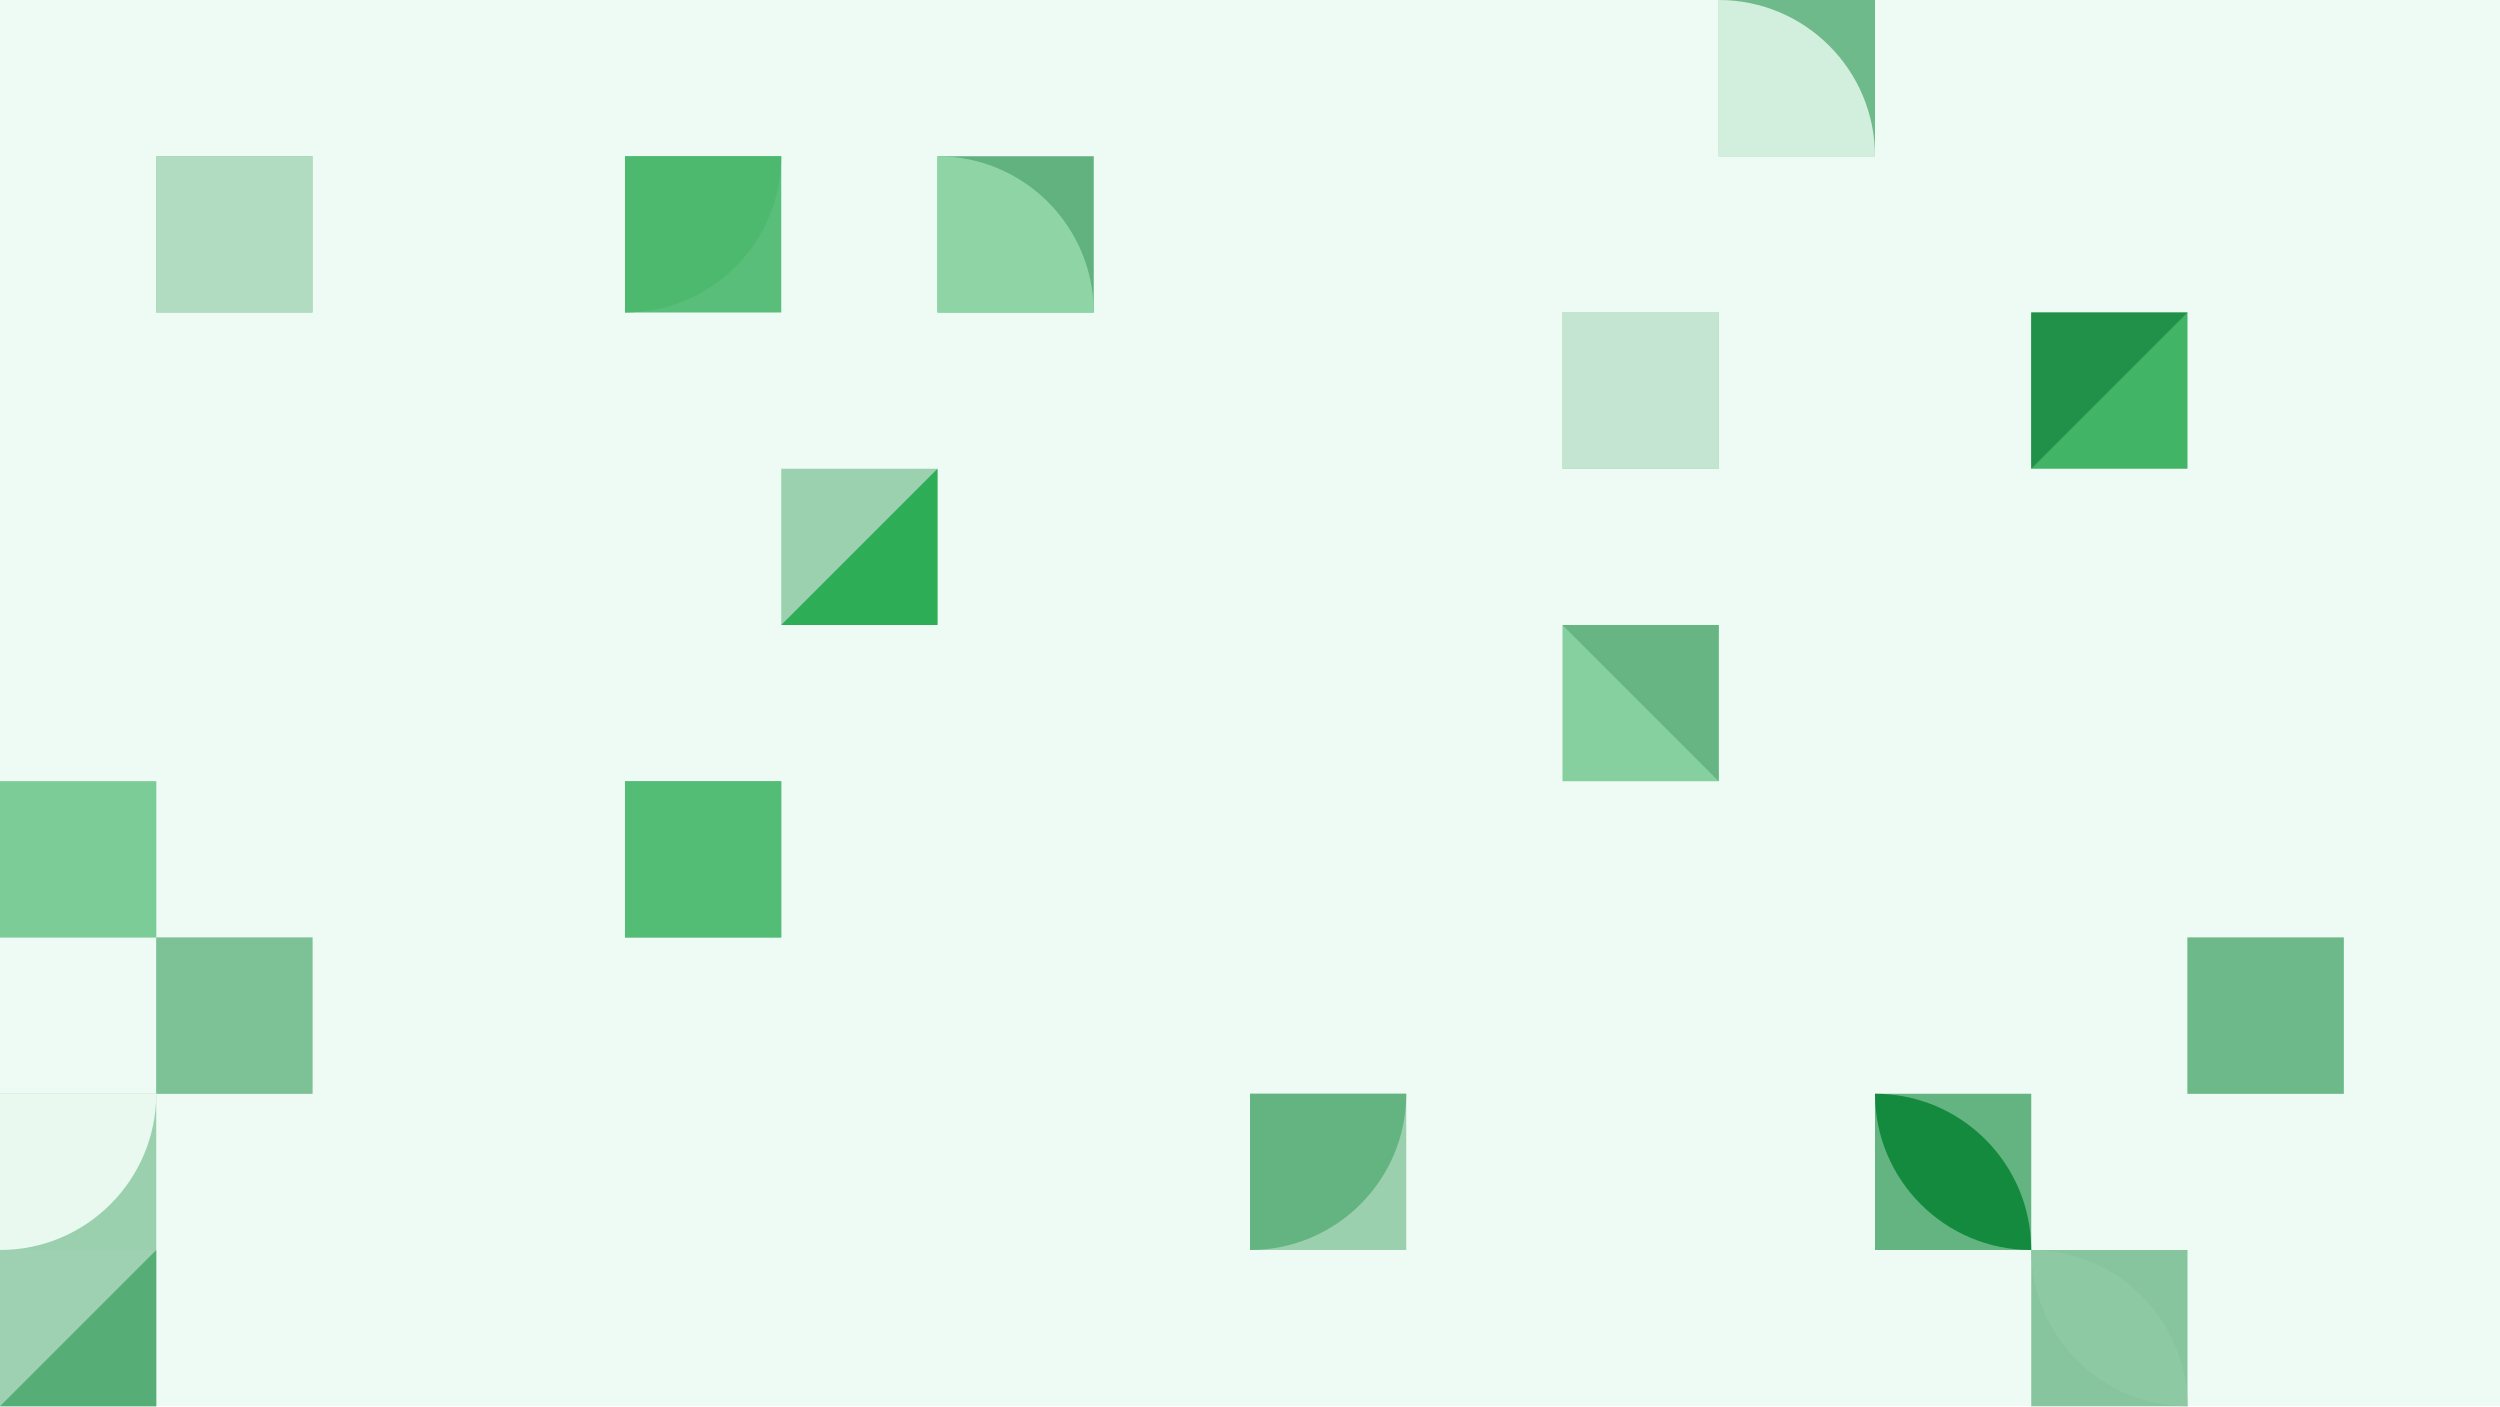
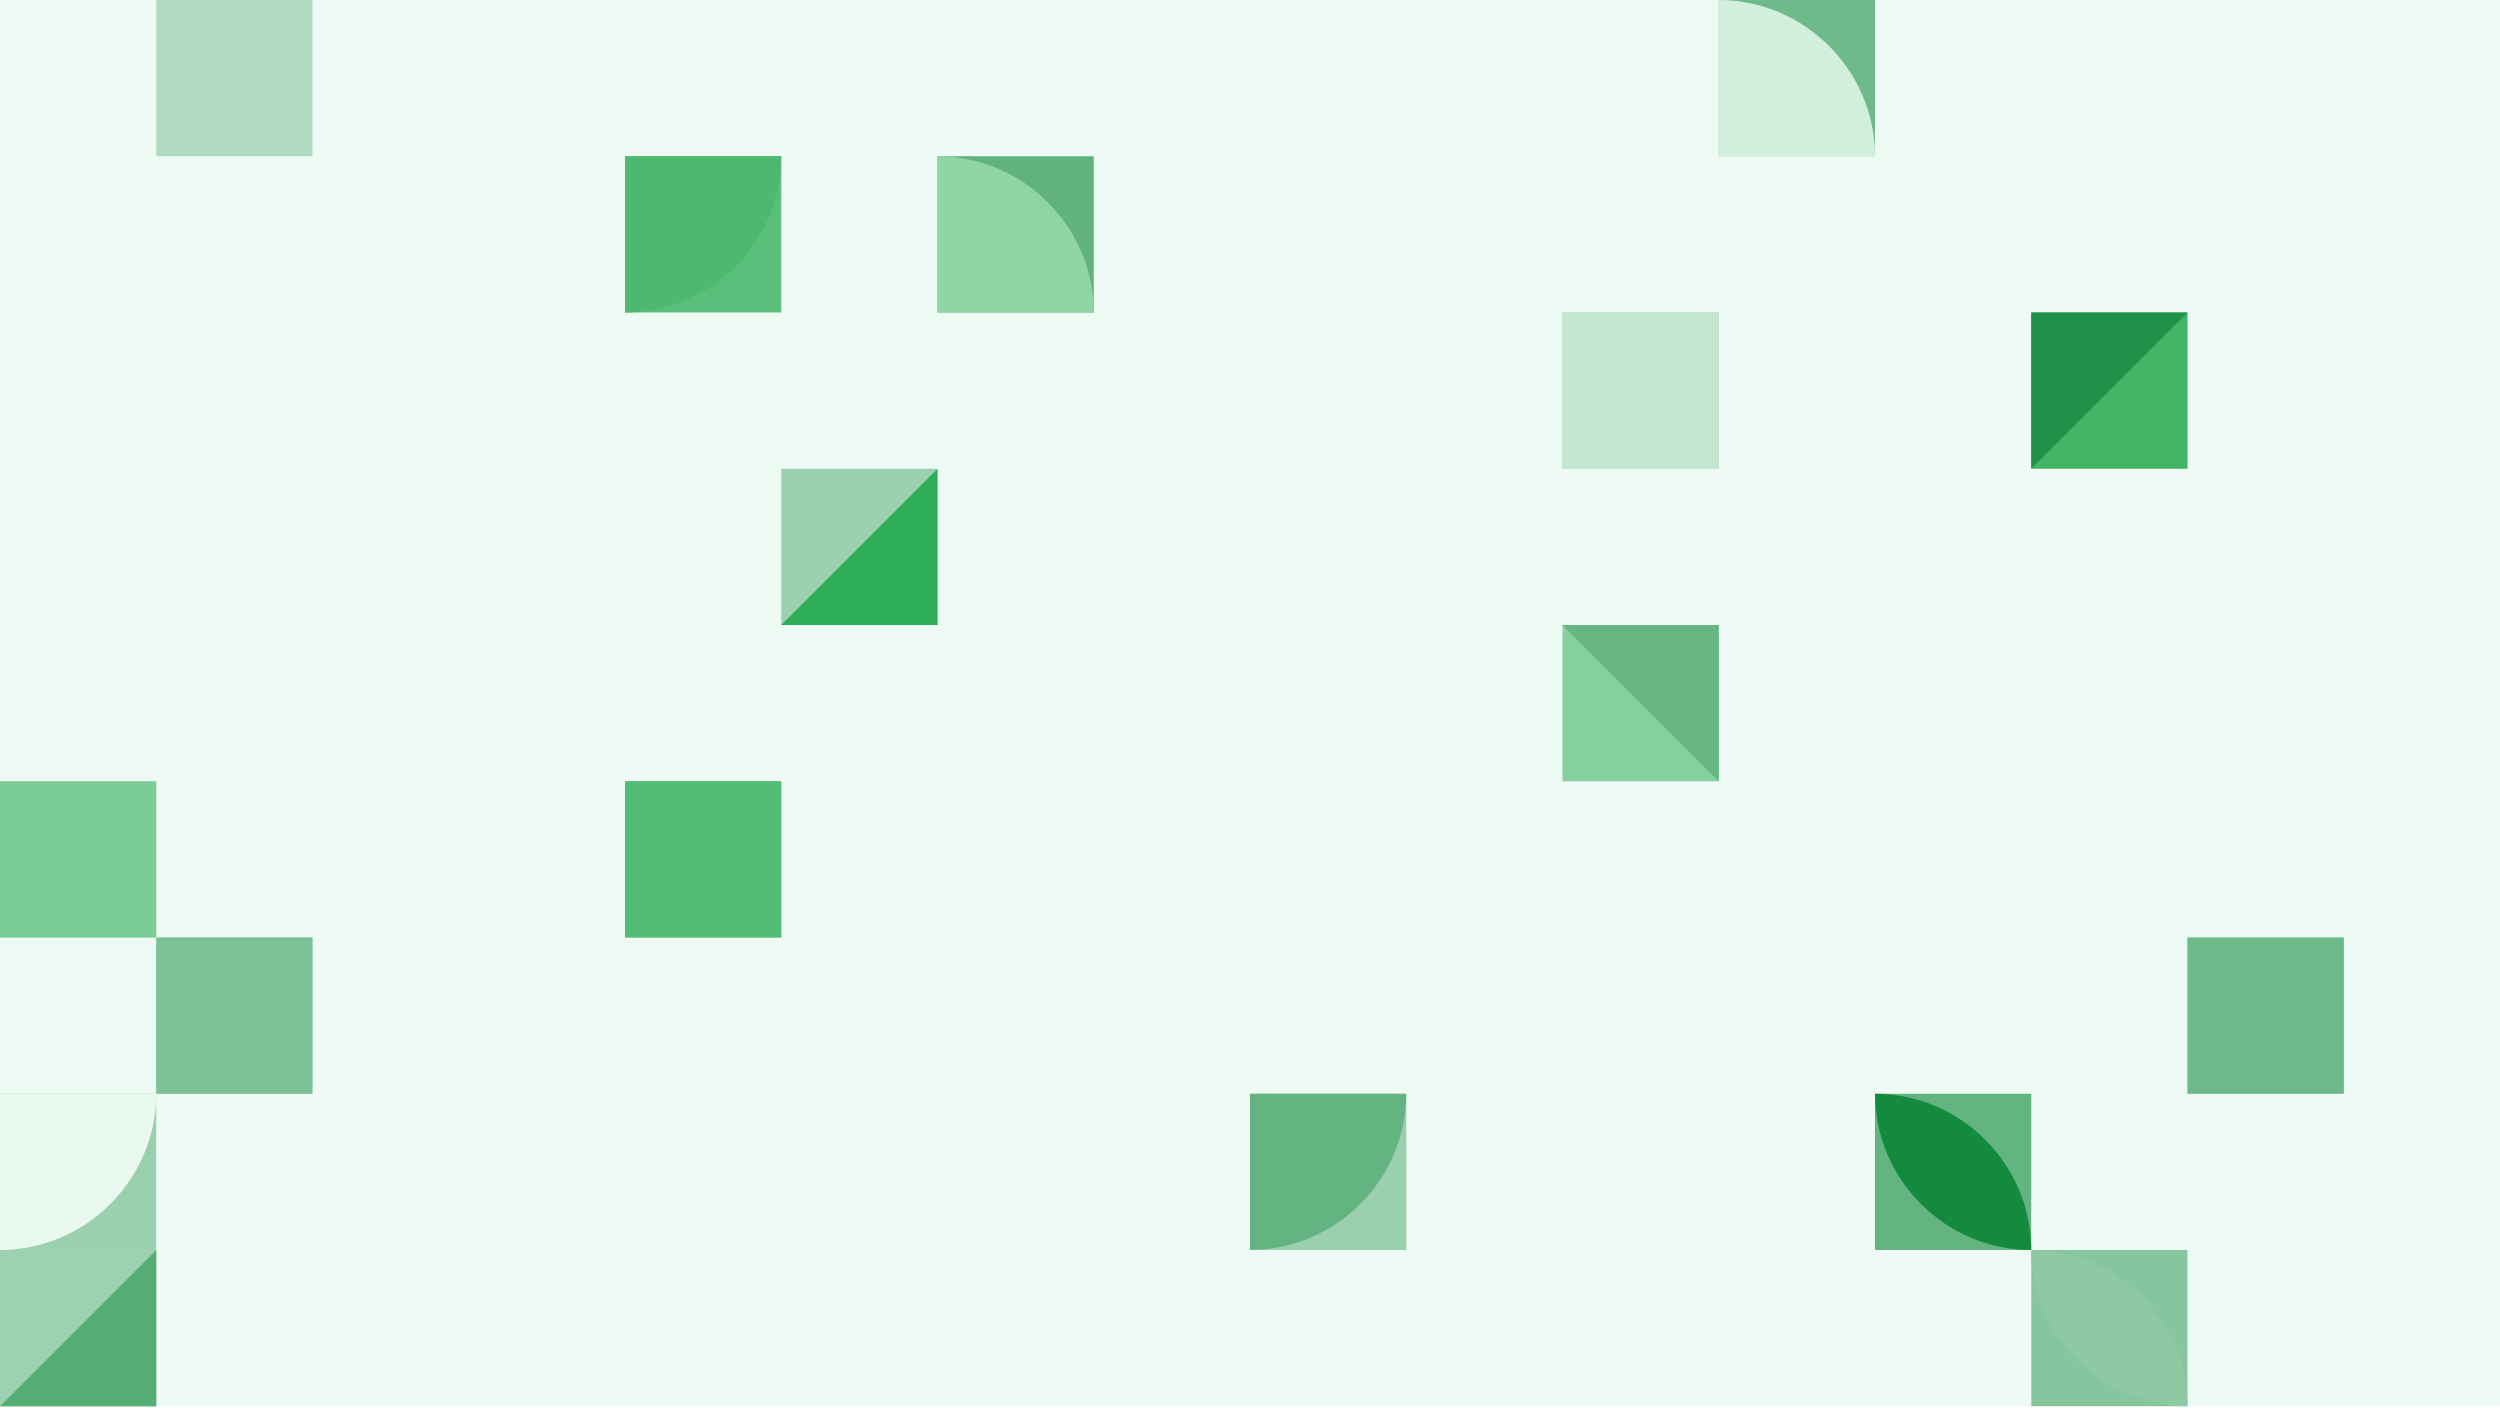
- <svg xmlns="http://www.w3.org/2000/svg" viewBox="0 0 1920 1080.001" preserveAspectRatio="xMaxYMax slice">
-   <g transform="scale(1.455527)">
-     <rect x="0" y="0" width="1319.111" height="742" fill="#eefbf4" />
-     <rect x="906.89" y="0" width="82.44" height="82.44" fill="#6fba8a" />
-     <path d="M 906.89 0 A 82.44 82.44 0 0 1 989.33 82.44 L 906.89 82.44" fill="#d2efdd" />
-     <rect x="82.44" y="82.44" width="82.44" height="82.44" fill="#86c59d" />
-     <rect x="82.44" y="82.44" width="82.44" height="82.44" fill="#b1dcc2" />
-     <rect x="329.78" y="82.44" width="82.44" height="82.44" fill="#58be79" />
-     <path d="M 329.78 164.88 A 82.44 82.44 0 0 0 412.22 82.44 L 329.78 82.44" fill="#4cb96f" />
-     <rect x="494.67" y="82.44" width="82.44" height="82.44" fill="#61b27f" />
-     <path d="M 494.67 82.44 A 82.44 82.44 0 0 1 577.11 164.88 L 494.67 164.88" fill="#8ed4a5" />
-     <rect x="824.44" y="164.89" width="82.44" height="82.44" fill="#91d5a7" />
-     <rect x="824.44" y="164.89" width="82.44" height="82.44" fill="#c4e5d1" />
-     <rect x="1071.78" y="164.89" width="82.44" height="82.44" fill="#41b466" />
-     <polygon points="1071.78,164.89 1154.22,164.89 1071.78,247.33" fill="#219149" />
-     <rect x="412.22" y="247.33" width="82.44" height="82.44" fill="#9cd1b0" />
-     <polygon points="494.66,247.33 494.66,329.77 412.22,329.77" fill="#2ead57" />
-     <rect x="824.44" y="329.78" width="82.44" height="82.44" fill="#85d09e" />
-     <polygon points="824.44,329.78 906.88,329.78 906.88,412.22" fill="#66b582" />
-     <rect x="0" y="412.22" width="82.44" height="82.44" fill="#bce1cb" />
-     <rect x="0" y="412.22" width="82.44" height="82.44" fill="#7bcc96" />
-     <rect x="329.78" y="412.22" width="82.44" height="82.44" fill="#7ec196" />
-     <rect x="329.78" y="412.22" width="82.44" height="82.44" fill="#53bc75" />
-     <rect x="82.44" y="494.67" width="82.44" height="82.44" fill="#ace0be" />
-     <rect x="82.44" y="494.67" width="82.44" height="82.44" fill="#7dc196" />
-     <rect x="1154.22" y="494.67" width="82.44" height="82.44" fill="#a3dcb6" />
-     <rect x="1154.22" y="494.67" width="82.44" height="82.44" fill="#6eb989" />
-     <rect x="0" y="577.11" width="82.44" height="82.44" fill="#9bd0af" />
-     <path d="M 0 659.55 A 82.44 82.44 0 0 0 82.44 577.11 L 0 577.11" fill="#e9f9f0" />
-     <rect x="659.56" y="577.11" width="82.44" height="82.44" fill="#9ad0ae" />
-     <path d="M 659.56 659.55 A 82.44 82.44 0 0 0 742 577.11 L 659.56 577.11" fill="#64b481" />
-     <rect x="989.33" y="577.11" width="82.44" height="82.44" fill="#64b481" />
-     <path d="M 989.33 577.11 A 82.44 82.44 0 0 1  1071.77 659.55 L 989.33 577.11 A 82.44 82.44 0 0 0 1071.77 659.55" fill="#138a3e" />
-     <rect x="0" y="659.56" width="82.44" height="82.44" fill="#9dd1b1" />
-     <polygon points="82.44,659.56 82.44,742 0,742" fill="#57ad76" />
-     <rect x="1071.78" y="659.56" width="82.44" height="82.44" fill="#86c59d" />
-     <path d="M 1071.78 659.56 A 82.44 82.44 0 0 1  1154.22 742 L 1071.78 659.56 A 82.44 82.44 0 0 0 1154.22 742" fill="#8dc9a3" />
+ <svg xmlns="http://www.w3.org/2000/svg" width="100%" height="100%" viewBox="0 0 1920 1081" version="1.1" xml:space="preserve" style="fill-rule:evenodd;clip-rule:evenodd;stroke-linejoin:round;stroke-miterlimit:2;">
+   <g transform="matrix(1.45553,0,0,1.45553,0,0)">
+     <rect x="0" y="0" width="1319.11" height="742" style="fill:rgb(238,251,244);" />
+     <rect x="906.89" y="0" width="82.44" height="82.44" style="fill:rgb(111,186,138);" />
+     <path d="M906.89,0C952.115,0 989.33,37.215 989.33,82.44L906.89,82.44" style="fill:rgb(210,239,221);fill-rule:nonzero;" />
+     <g transform="matrix(1,0,0,1,0,-82.44)">
+       <rect x="82.44" y="82.44" width="82.44" height="82.44" style="fill:rgb(177,220,194);" />
+     </g>
+     <rect x="329.78" y="82.44" width="82.44" height="82.44" style="fill:rgb(88,190,121);" />
+     <path d="M329.78,164.88C375.005,164.88 412.22,127.665 412.22,82.44L329.78,82.44" style="fill:rgb(76,185,111);fill-rule:nonzero;" />
+     <rect x="494.67" y="82.44" width="82.44" height="82.44" style="fill:rgb(97,178,127);" />
+     <path d="M494.67,82.44C539.895,82.44 577.11,119.655 577.11,164.88L494.67,164.88" style="fill:rgb(142,212,165);fill-rule:nonzero;" />
+     <rect x="824.44" y="164.89" width="82.44" height="82.44" style="fill:rgb(145,213,167);" />
+     <rect x="824.44" y="164.89" width="82.44" height="82.44" style="fill:rgb(196,229,209);" />
+     <rect x="1071.78" y="164.89" width="82.44" height="82.44" style="fill:rgb(65,180,102);" />
+     <path d="M1071.78,164.89L1154.22,164.89L1071.78,247.33L1071.78,164.89Z" style="fill:rgb(33,145,73);fill-rule:nonzero;" />
+     <rect x="412.22" y="247.33" width="82.44" height="82.44" style="fill:rgb(156,209,176);" />
+     <path d="M494.66,247.33L494.66,329.77L412.22,329.77L494.66,247.33Z" style="fill:rgb(46,173,87);fill-rule:nonzero;" />
+     <rect x="824.44" y="329.78" width="82.44" height="82.44" style="fill:rgb(133,208,158);" />
+     <path d="M824.44,329.78L906.88,329.78L906.88,412.22L824.44,329.78Z" style="fill:rgb(102,181,130);fill-rule:nonzero;" />
+     <rect x="0" y="412.22" width="82.44" height="82.44" style="fill:rgb(188,225,203);" />
+     <rect x="0" y="412.22" width="82.44" height="82.44" style="fill:rgb(123,204,150);" />
+     <rect x="329.78" y="412.22" width="82.44" height="82.44" style="fill:rgb(126,193,150);" />
+     <rect x="329.78" y="412.22" width="82.44" height="82.44" style="fill:rgb(83,188,117);" />
+     <rect x="82.44" y="494.67" width="82.44" height="82.44" style="fill:rgb(172,224,190);" />
+     <rect x="82.44" y="494.67" width="82.44" height="82.44" style="fill:rgb(125,193,150);" />
+     <rect x="1154.22" y="494.67" width="82.44" height="82.44" style="fill:rgb(163,220,182);" />
+     <rect x="1154.22" y="494.67" width="82.44" height="82.44" style="fill:rgb(110,185,137);" />
+     <rect x="0" y="577.11" width="82.44" height="82.44" style="fill:rgb(155,208,175);" />
+     <path d="M0,659.55C45.225,659.55 82.44,622.335 82.44,577.11L0,577.11" style="fill:rgb(233,249,240);fill-rule:nonzero;" />
+     <rect x="659.56" y="577.11" width="82.44" height="82.44" style="fill:rgb(154,208,174);" />
+     <path d="M659.56,659.55C704.785,659.55 742,622.335 742,577.11L659.56,577.11" style="fill:rgb(100,180,129);fill-rule:nonzero;" />
+     <rect x="989.33" y="577.11" width="82.44" height="82.44" style="fill:rgb(100,180,129);" />
+     <path d="M989.33,577.11C1034.56,577.11 1071.77,614.325 1071.77,659.55L989.33,577.11C989.33,622.335 1026.55,659.55 1071.77,659.55" style="fill:rgb(19,138,62);fill-rule:nonzero;" />
+     <rect x="0" y="659.56" width="82.44" height="82.44" style="fill:rgb(157,209,177);" />
+     <path d="M82.44,659.56L82.44,742L0,742L82.44,659.56Z" style="fill:rgb(87,173,118);fill-rule:nonzero;" />
+     <rect x="1071.78" y="659.56" width="82.44" height="82.44" style="fill:rgb(134,197,157);" />
+     <path d="M1071.78,659.56C1117.01,659.56 1154.22,696.775 1154.22,742L1071.78,659.56C1071.78,704.785 1109,742 1154.22,742" style="fill:rgb(141,201,163);fill-rule:nonzero;" />
  </g>
</svg>
